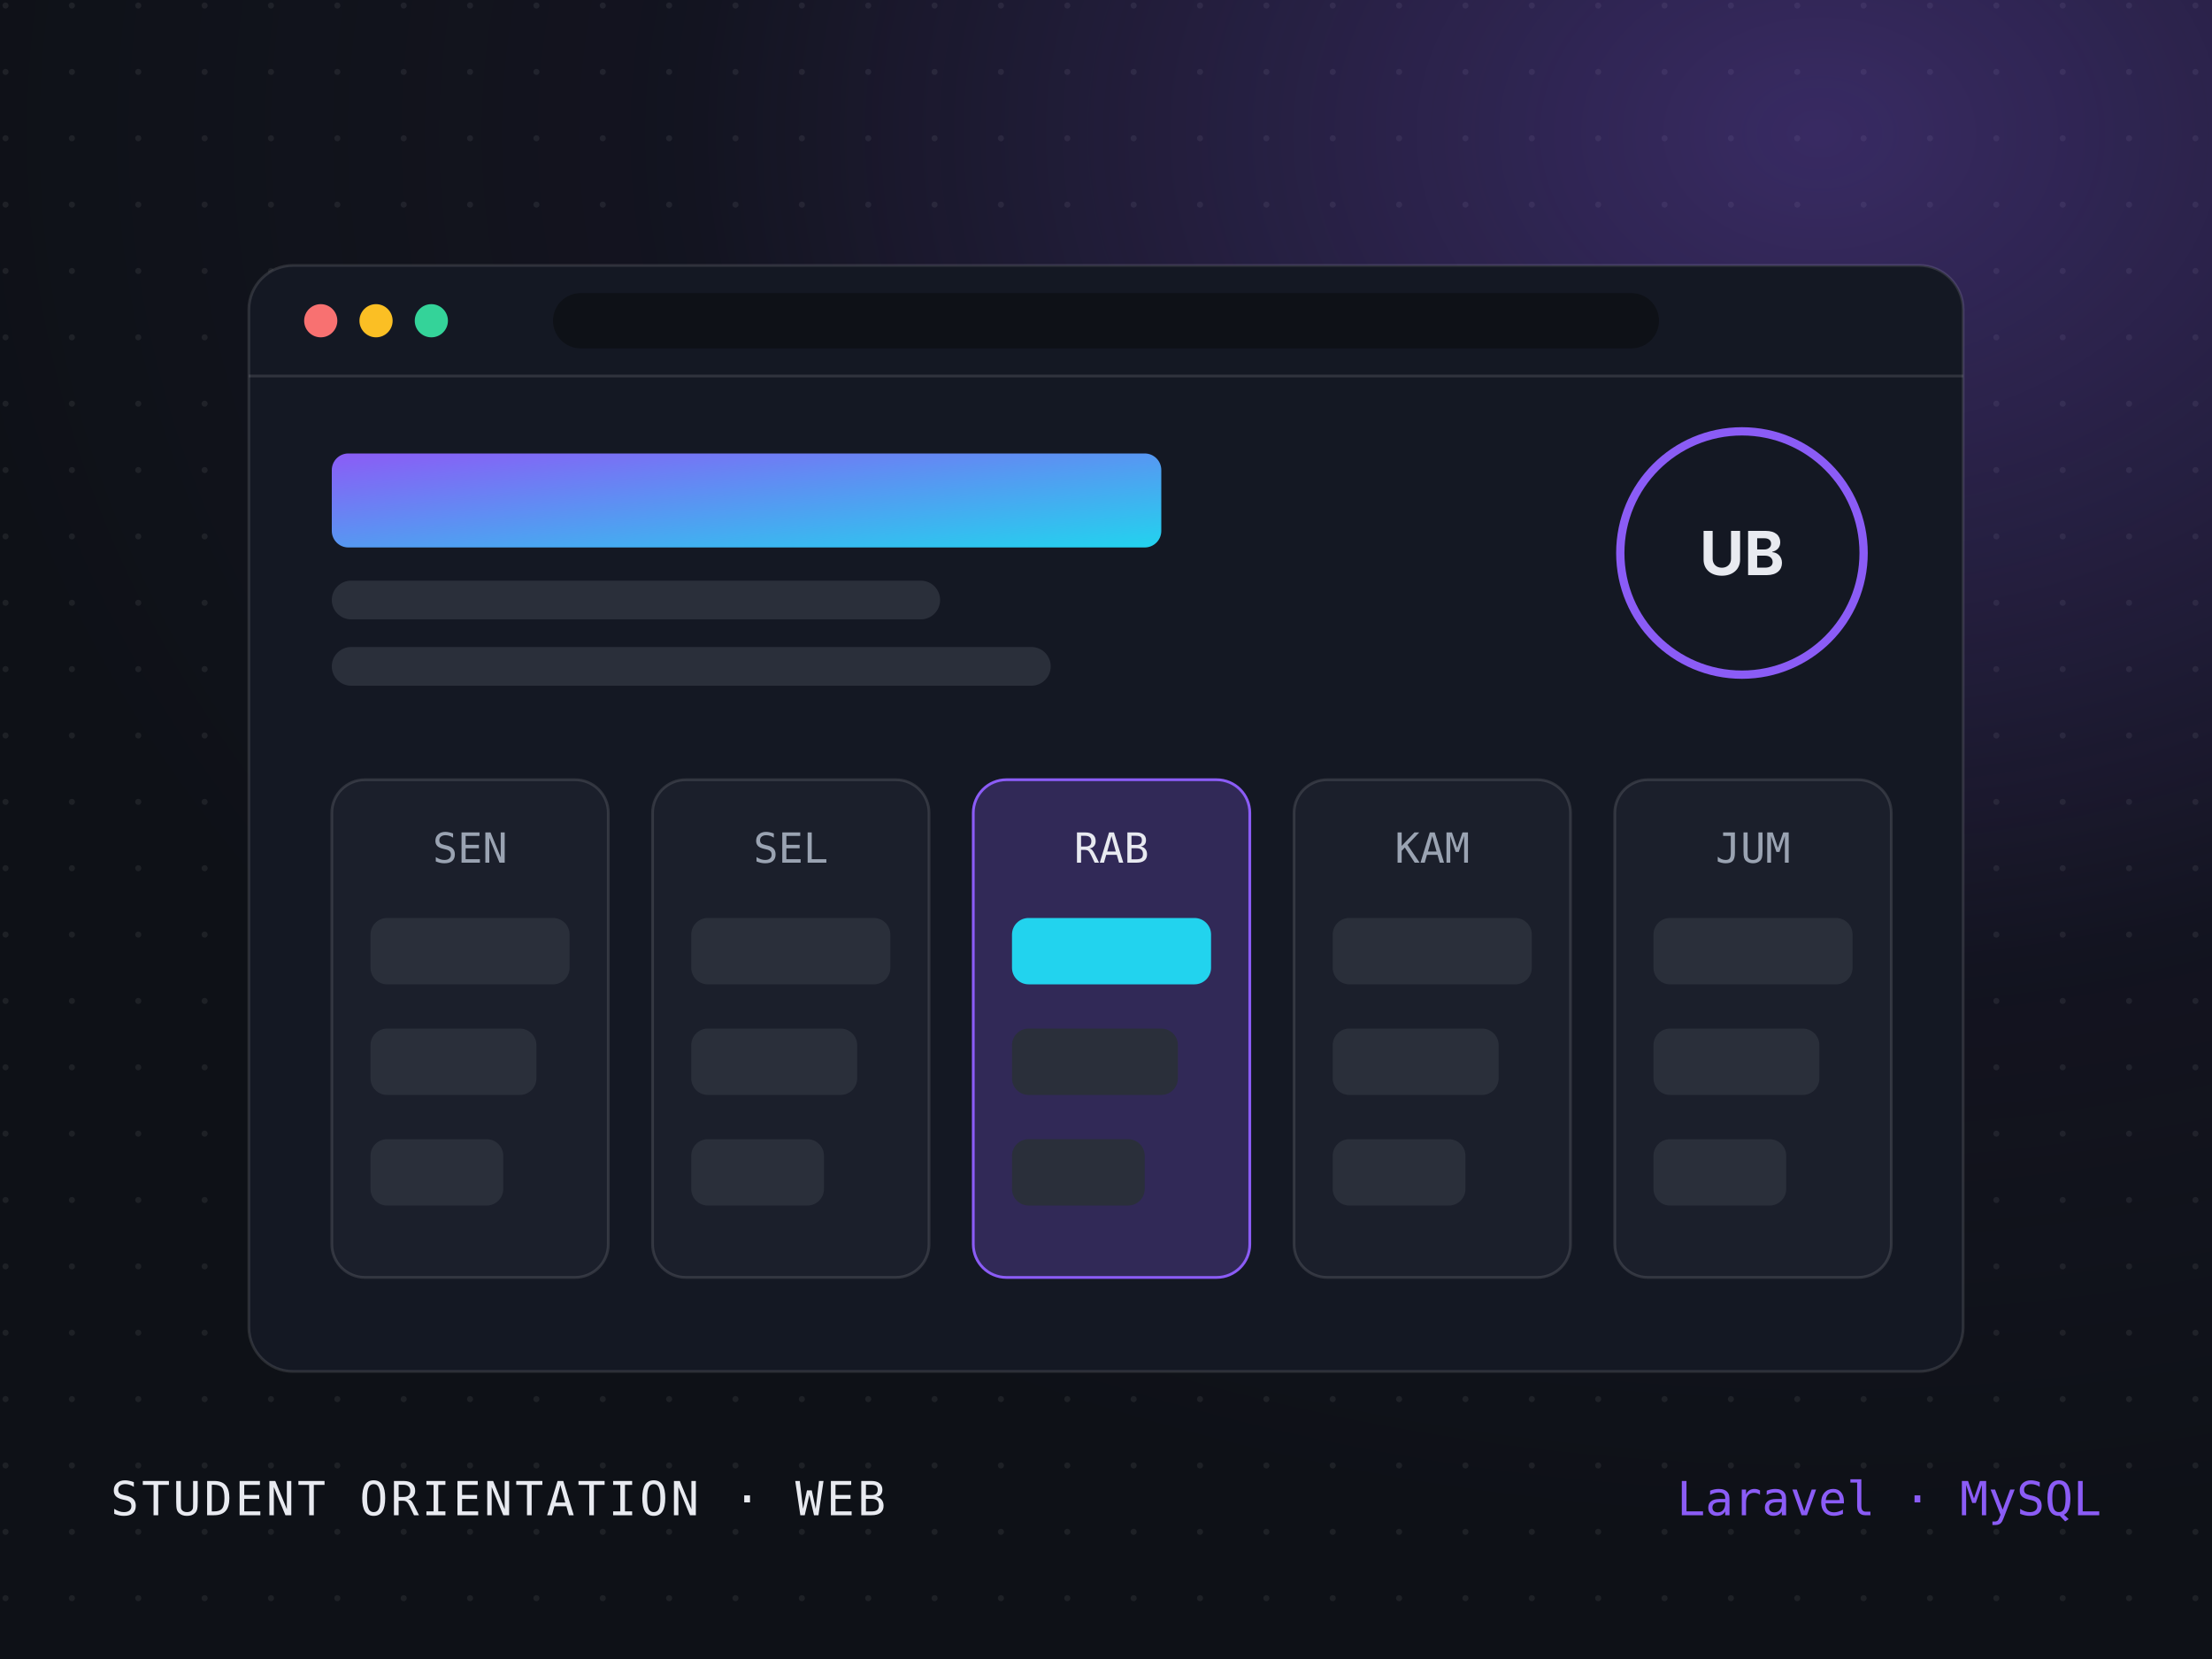
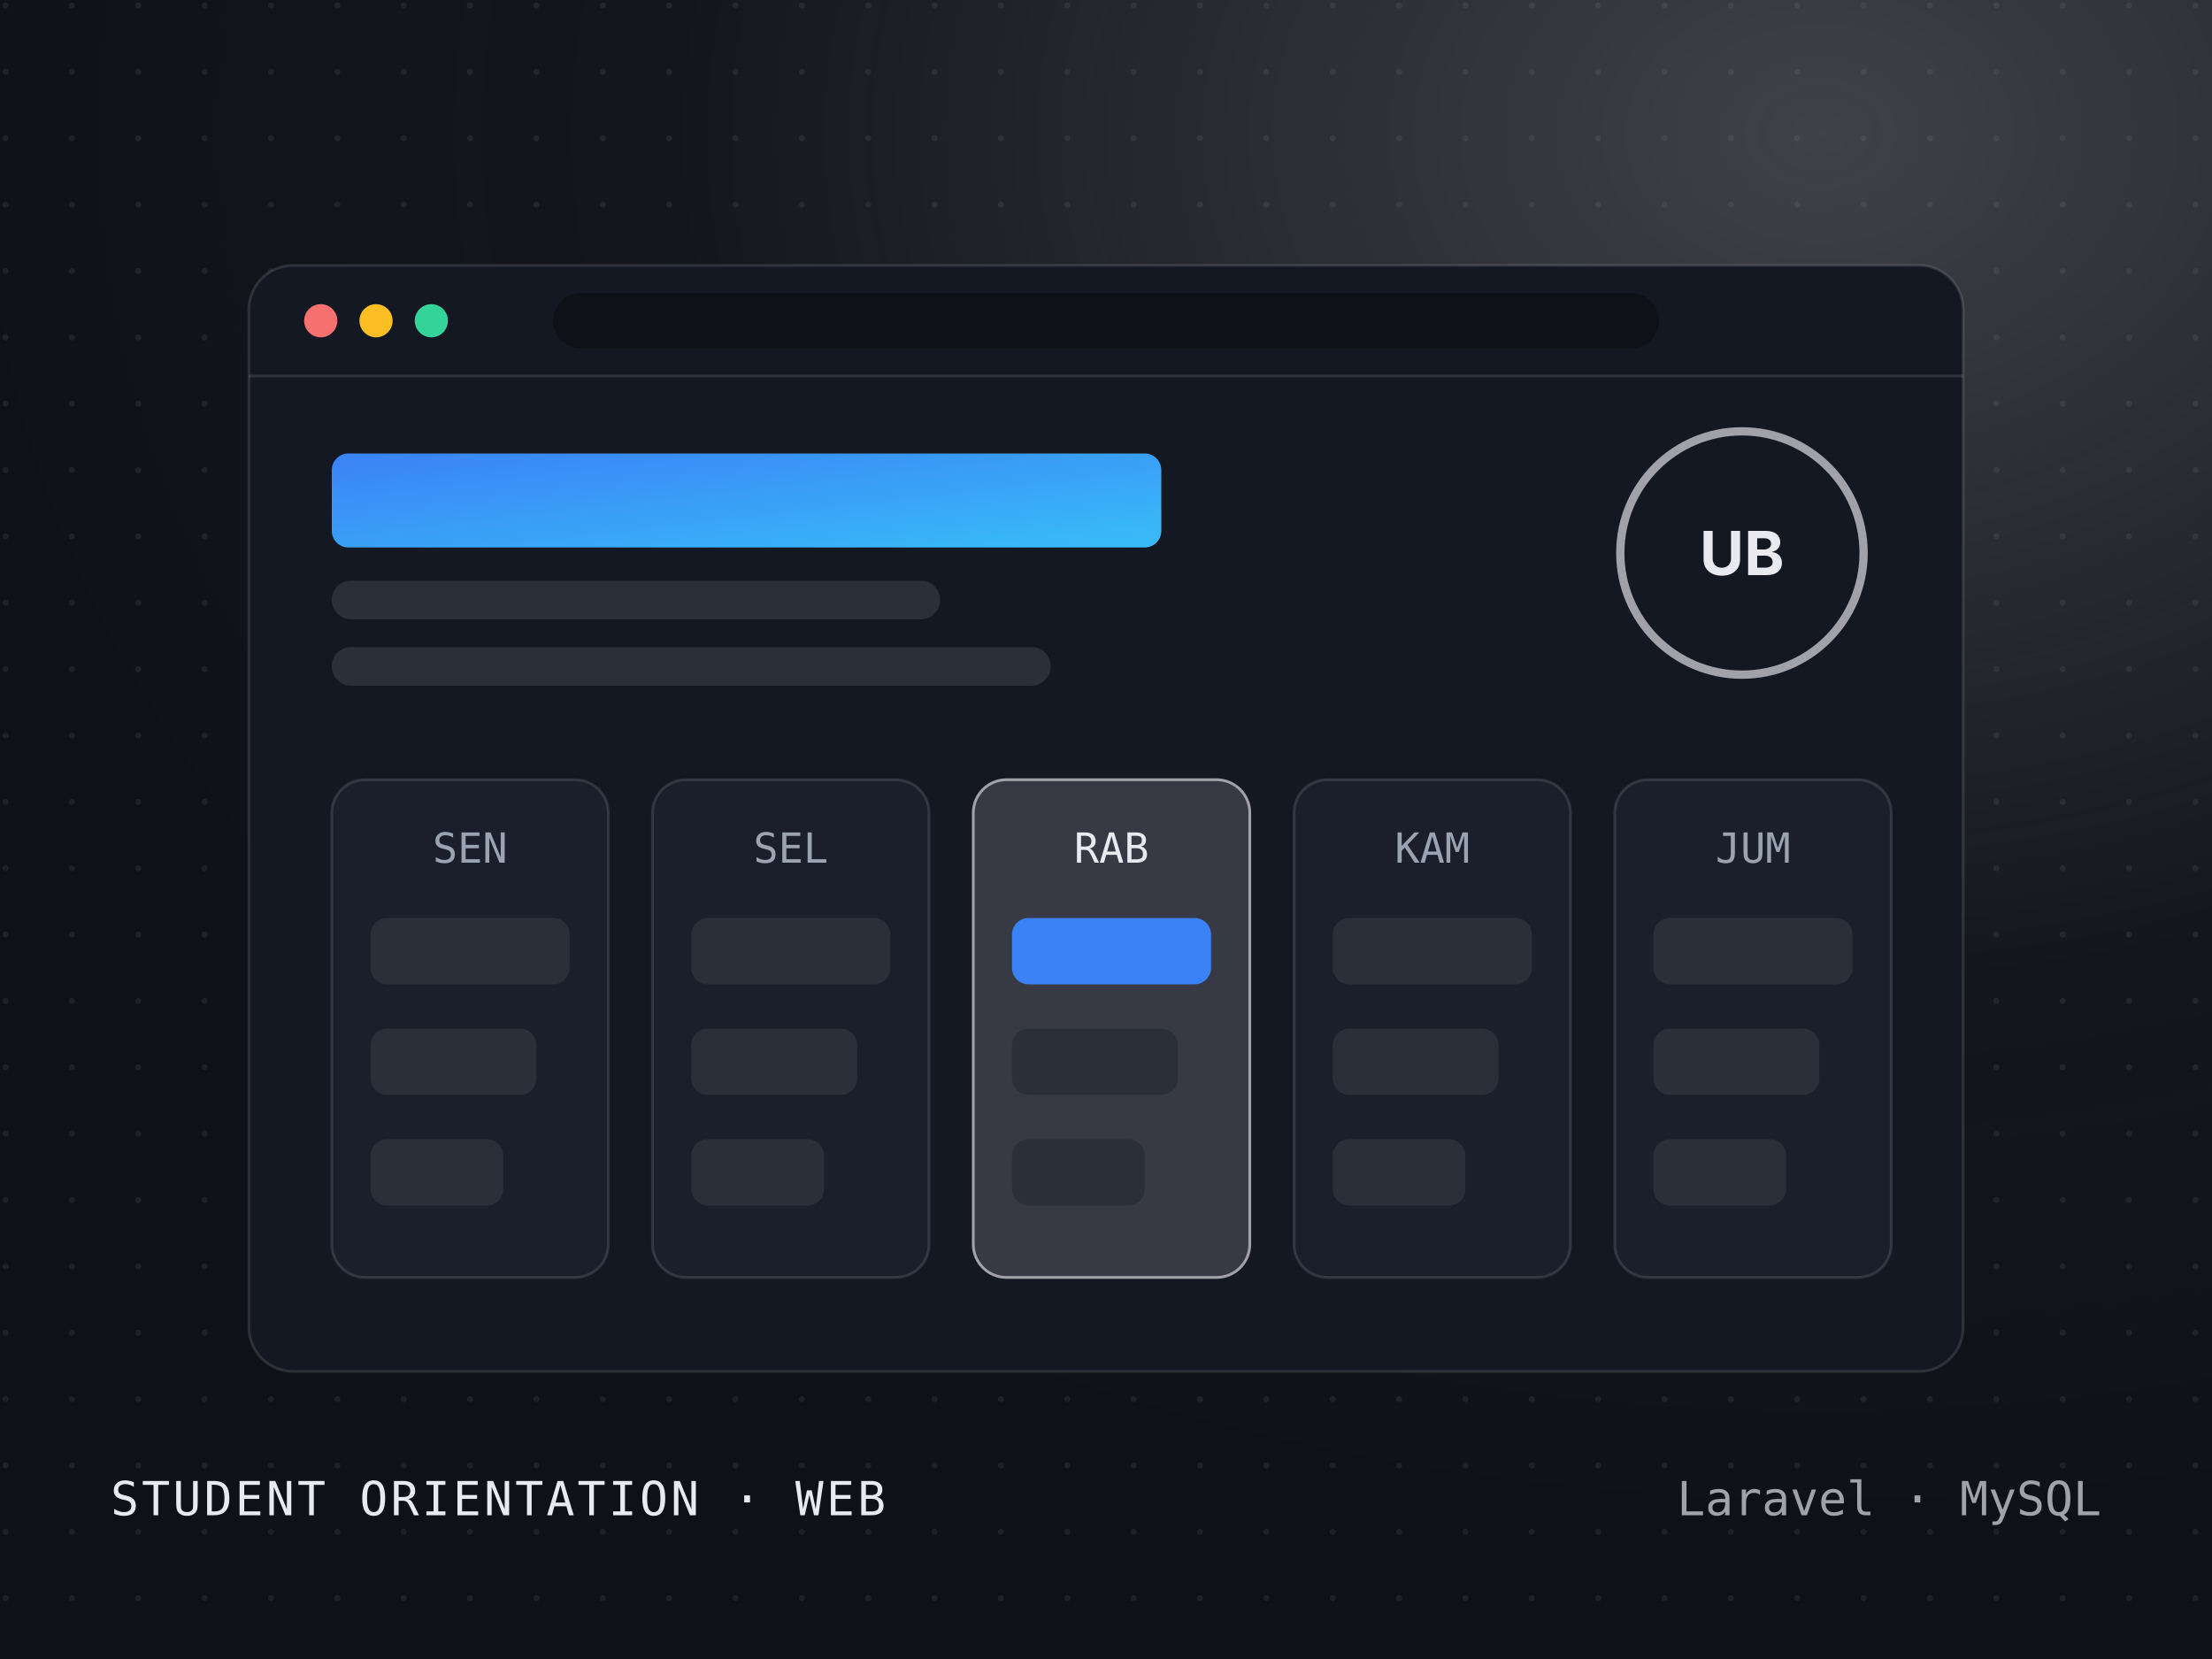
<svg xmlns="http://www.w3.org/2000/svg" viewBox="0 0 800 600" width="800" height="600">
  <defs>
    <radialGradient id="g" cx="82%" cy="8%" r="85%">
-       <stop offset="0" stop-color="#8b5cf6" stop-opacity=".34" />
-       <stop offset=".6" stop-color="#8b5cf6" stop-opacity=".04" />
-       <stop offset="1" stop-color="#8b5cf6" stop-opacity="0" />
+       <stop offset="0" stop-color="#a1a1aa" stop-opacity=".34" />
+       <stop offset=".6" stop-color="#a1a1aa" stop-opacity=".04" />
+       <stop offset="1" stop-color="#a1a1aa" stop-opacity="0" />
    </radialGradient>
    <pattern id="d" width="24" height="24" patternUnits="userSpaceOnUse">
      <circle cx="2" cy="2" r="1.1" fill="#fff" fill-opacity=".07" />
    </pattern>
    <linearGradient id="a" x1="0" x2="1" y1="0" y2="1">
-       <stop stop-color="#8b5cf6" />
-       <stop offset="1" stop-color="#22d3ee" />
+       <stop stop-color="#3b82f6" />
+       <stop offset="1" stop-color="#38bdf8" />
    </linearGradient>
  </defs>
  <style>
.m{font-family:"JetBrains Mono",ui-monospace,SFMono-Regular,Menlo,Consolas,monospace}
.s{font-family:"Space Grotesk","Inter",system-ui,-apple-system,"Segoe UI",sans-serif}
.lab{fill:#e8eaf0;font-size:17px;letter-spacing:.06em}
.mu{fill:#9aa3b2}
@keyframes pulse{0%{opacity:.9;transform:scale(.4)}100%{opacity:0;transform:scale(1.6)}}
@keyframes scan{0%,100%{transform:translateY(0)}50%{transform:translateY(300px)}}
@keyframes blink{50%{opacity:0}}
@keyframes float{50%{transform:translateY(-8px)}}
@media (prefers-reduced-motion:reduce){*{animation:none!important}}
</style>
  <rect width="800" height="600" fill="#0e1117" />
  <rect width="800" height="600" fill="url(#d)" />
  <rect class="glow" width="800" height="600" fill="url(#g)" />
  <g class="fg">
    <rect x="90" y="96" width="620" height="400" rx="16" fill="#141823" stroke="rgba(255,255,255,.12)" />
    <path d="M90 136 h620" stroke="rgba(255,255,255,.12)" />
    <circle cx="116" cy="116" r="6" fill="#f87171" />
    <circle cx="136" cy="116" r="6" fill="#fbbf24" />
    <circle cx="156" cy="116" r="6" fill="#34d399" />
    <rect x="200" y="106" width="400" height="20" rx="10" fill="#0e1117" />
    <rect x="120" y="164" width="300" height="34" rx="6" fill="url(#a)" />
    <rect x="120" y="210" width="220" height="14" rx="7" fill="#2a2f3a" />
    <rect x="120" y="234" width="260" height="14" rx="7" fill="#2a2f3a" />
    <rect x="120" y="282" width="100" height="180" rx="12" fill="#1b1f2b" fill-opacity="1" stroke="rgba(255,255,255,.12)" />
    <text x="170" y="312" text-anchor="middle" class="m" font-size="15" fill="#9aa3b2">SEN</text>
    <rect x="134" y="332" width="72" height="24" rx="6" fill="#2a2f3a" />
    <rect x="134" y="372" width="60" height="24" rx="6" fill="#2a2f3a" />
    <rect x="134" y="412" width="48" height="24" rx="6" fill="#2a2f3a" />
    <rect x="236" y="282" width="100" height="180" rx="12" fill="#1b1f2b" fill-opacity="1" stroke="rgba(255,255,255,.12)" />
    <text x="286" y="312" text-anchor="middle" class="m" font-size="15" fill="#9aa3b2">SEL</text>
    <rect x="250" y="332" width="72" height="24" rx="6" fill="#2a2f3a" />
    <rect x="250" y="372" width="60" height="24" rx="6" fill="#2a2f3a" />
    <rect x="250" y="412" width="48" height="24" rx="6" fill="#2a2f3a" />
-     <rect x="352" y="282" width="100" height="180" rx="12" fill="#8b5cf6" fill-opacity="0.25" stroke="#8b5cf6" />
+     <rect x="352" y="282" width="100" height="180" rx="12" fill="#a1a1aa" fill-opacity="0.25" stroke="#a1a1aa" />
    <text x="402" y="312" text-anchor="middle" class="m" font-size="15" fill="#e8eaf0">RAB</text>
-     <rect x="366" y="332" width="72" height="24" rx="6" fill="#22d3ee" />
+     <rect x="366" y="332" width="72" height="24" rx="6" fill="#3b82f6" />
    <rect x="366" y="372" width="60" height="24" rx="6" fill="#2a2f3a" />
    <rect x="366" y="412" width="48" height="24" rx="6" fill="#2a2f3a" />
    <rect x="468" y="282" width="100" height="180" rx="12" fill="#1b1f2b" fill-opacity="1" stroke="rgba(255,255,255,.12)" />
    <text x="518" y="312" text-anchor="middle" class="m" font-size="15" fill="#9aa3b2">KAM</text>
    <rect x="482" y="332" width="72" height="24" rx="6" fill="#2a2f3a" />
    <rect x="482" y="372" width="60" height="24" rx="6" fill="#2a2f3a" />
    <rect x="482" y="412" width="48" height="24" rx="6" fill="#2a2f3a" />
    <rect x="584" y="282" width="100" height="180" rx="12" fill="#1b1f2b" fill-opacity="1" stroke="rgba(255,255,255,.12)" />
    <text x="634" y="312" text-anchor="middle" class="m" font-size="15" fill="#9aa3b2">JUM</text>
    <rect x="598" y="332" width="72" height="24" rx="6" fill="#2a2f3a" />
    <rect x="598" y="372" width="60" height="24" rx="6" fill="#2a2f3a" />
    <rect x="598" y="412" width="48" height="24" rx="6" fill="#2a2f3a" />
-     <circle cx="630" cy="200" r="44" fill="none" stroke="#8b5cf6" stroke-width="3" />
+     <circle cx="630" cy="200" r="44" fill="none" stroke="#a1a1aa" stroke-width="3" />
    <text x="630" y="208" text-anchor="middle" class="s" font-size="22" fill="#e8eaf0" font-weight="700">UB</text>
  </g>
  <g class="meta">
    <text x="40" y="548" class="m lab">STUDENT ORIENTATION · WEB</text>
-     <text x="760" y="548" text-anchor="end" class="m" font-size="17" fill="#8b5cf6">Laravel · MySQL</text>
+     <text x="760" y="548" text-anchor="end" class="m" font-size="17" fill="#a1a1aa">Laravel · MySQL</text>
  </g>
</svg>
